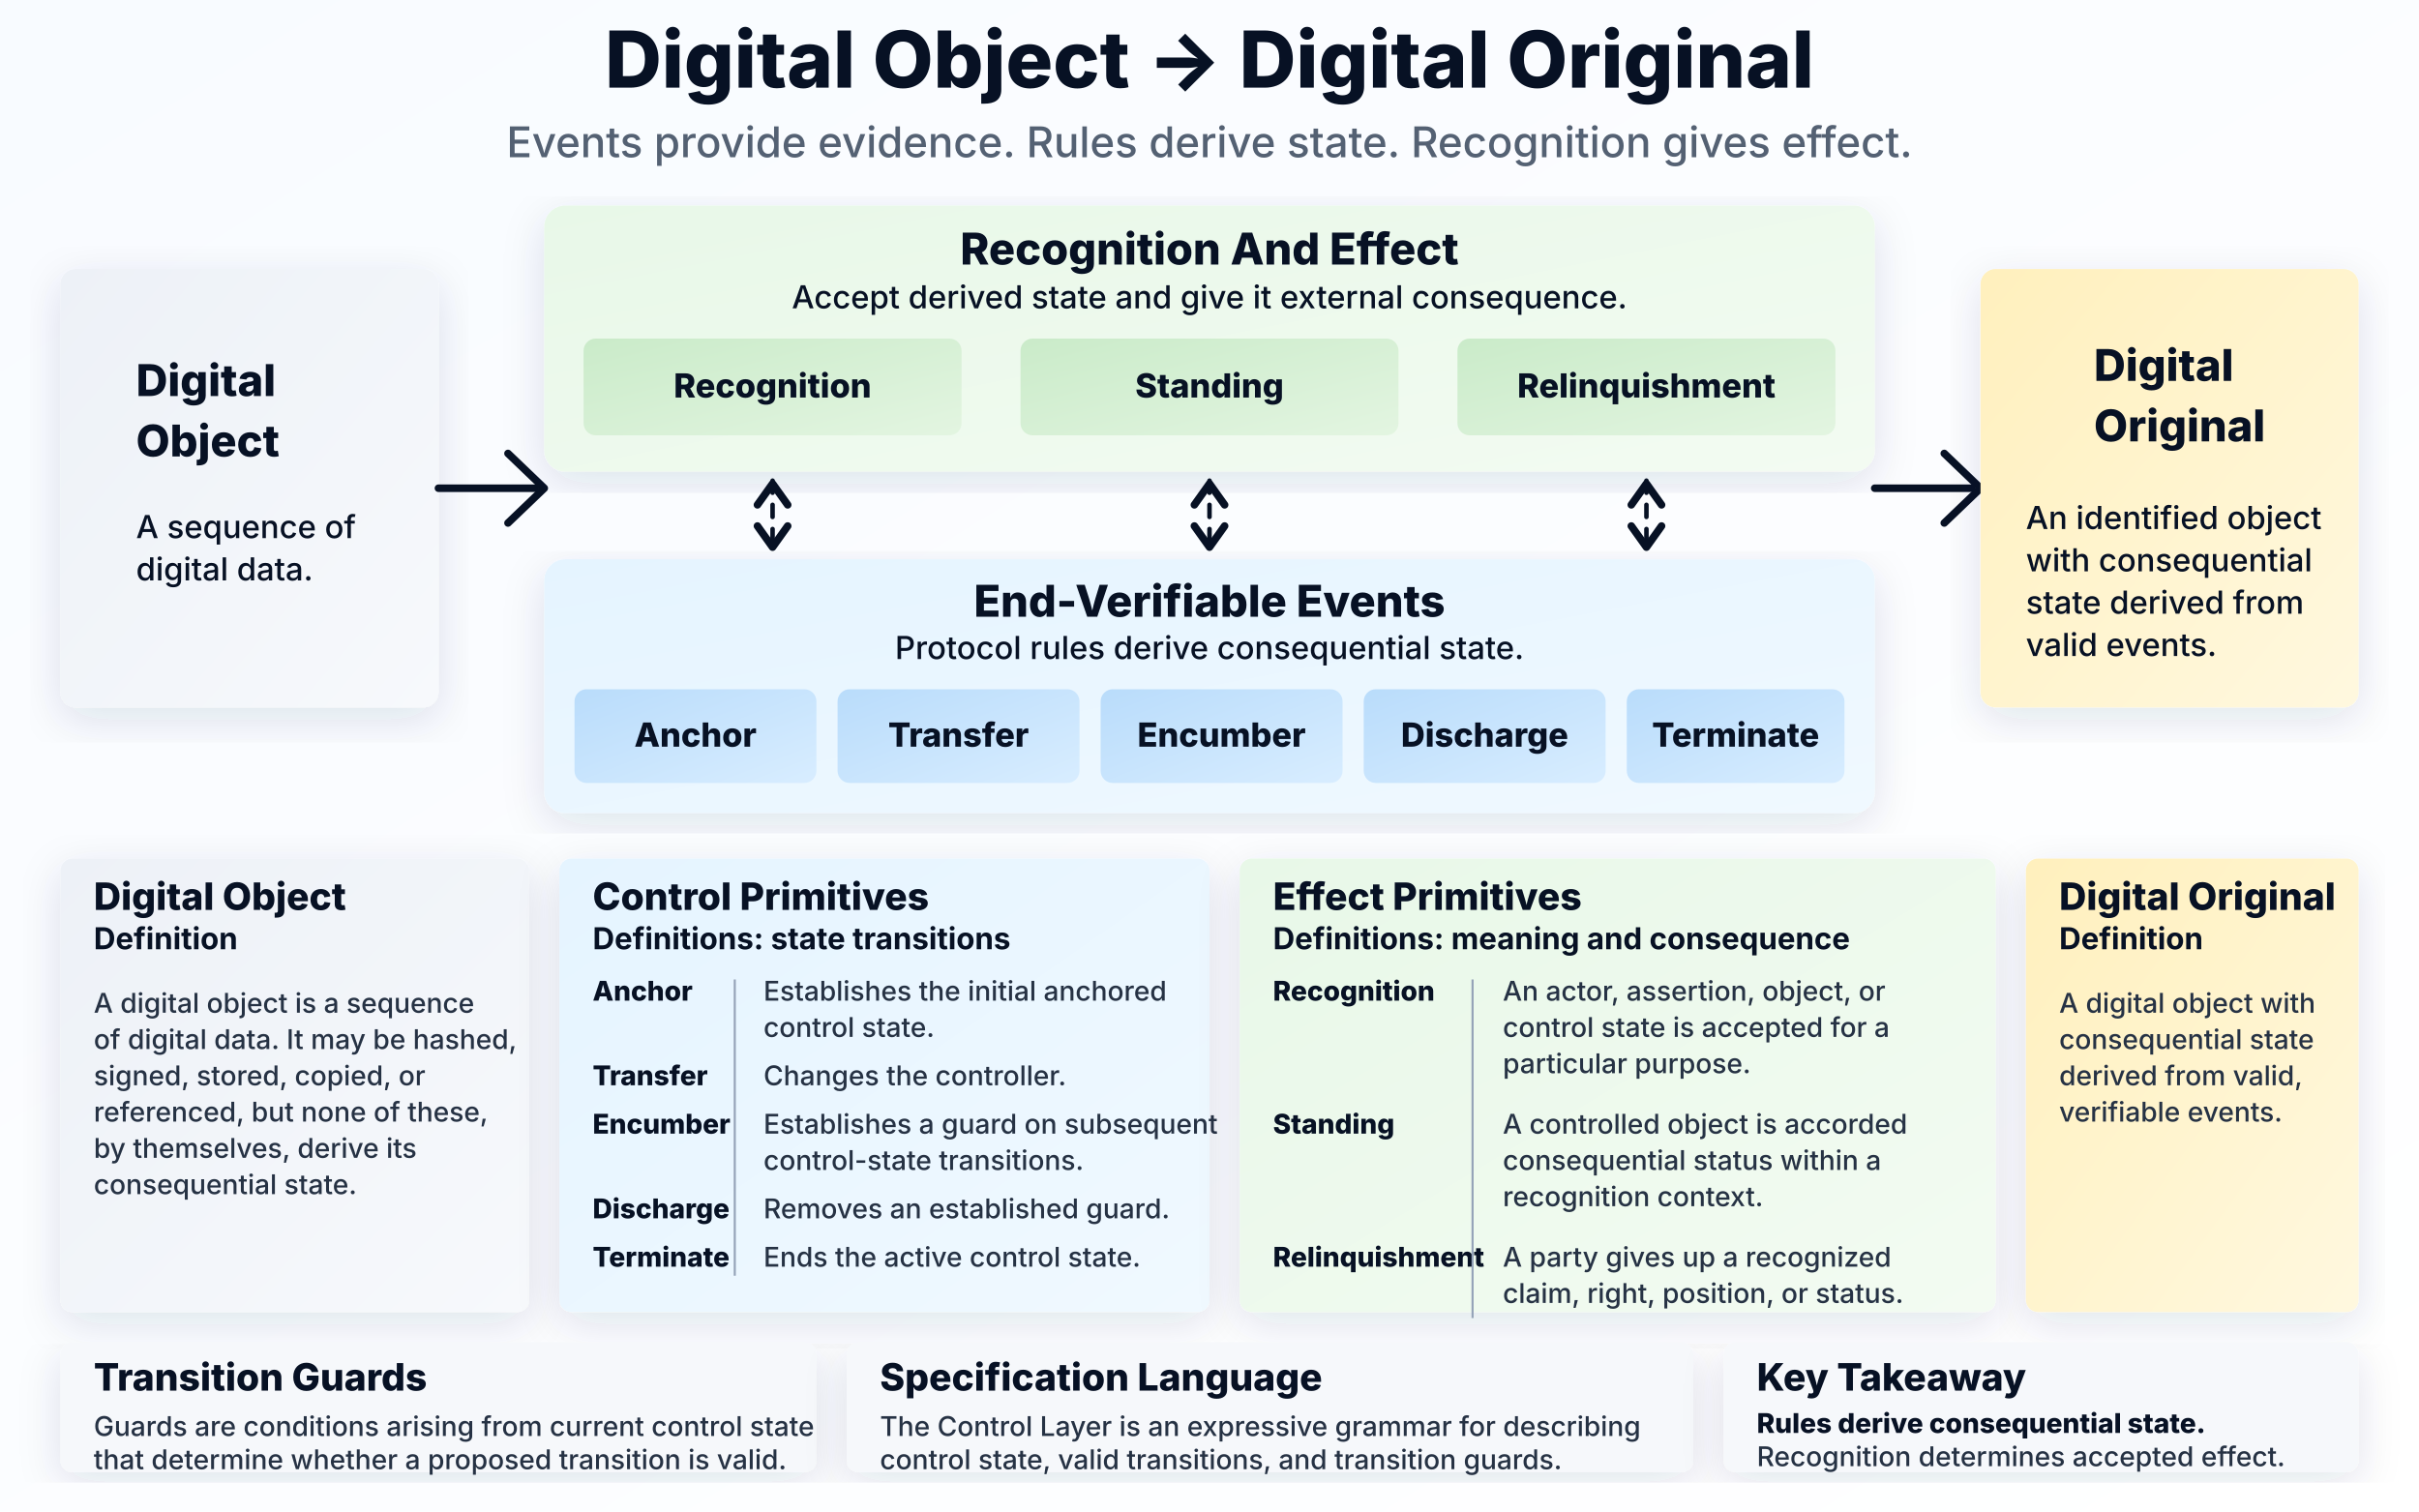
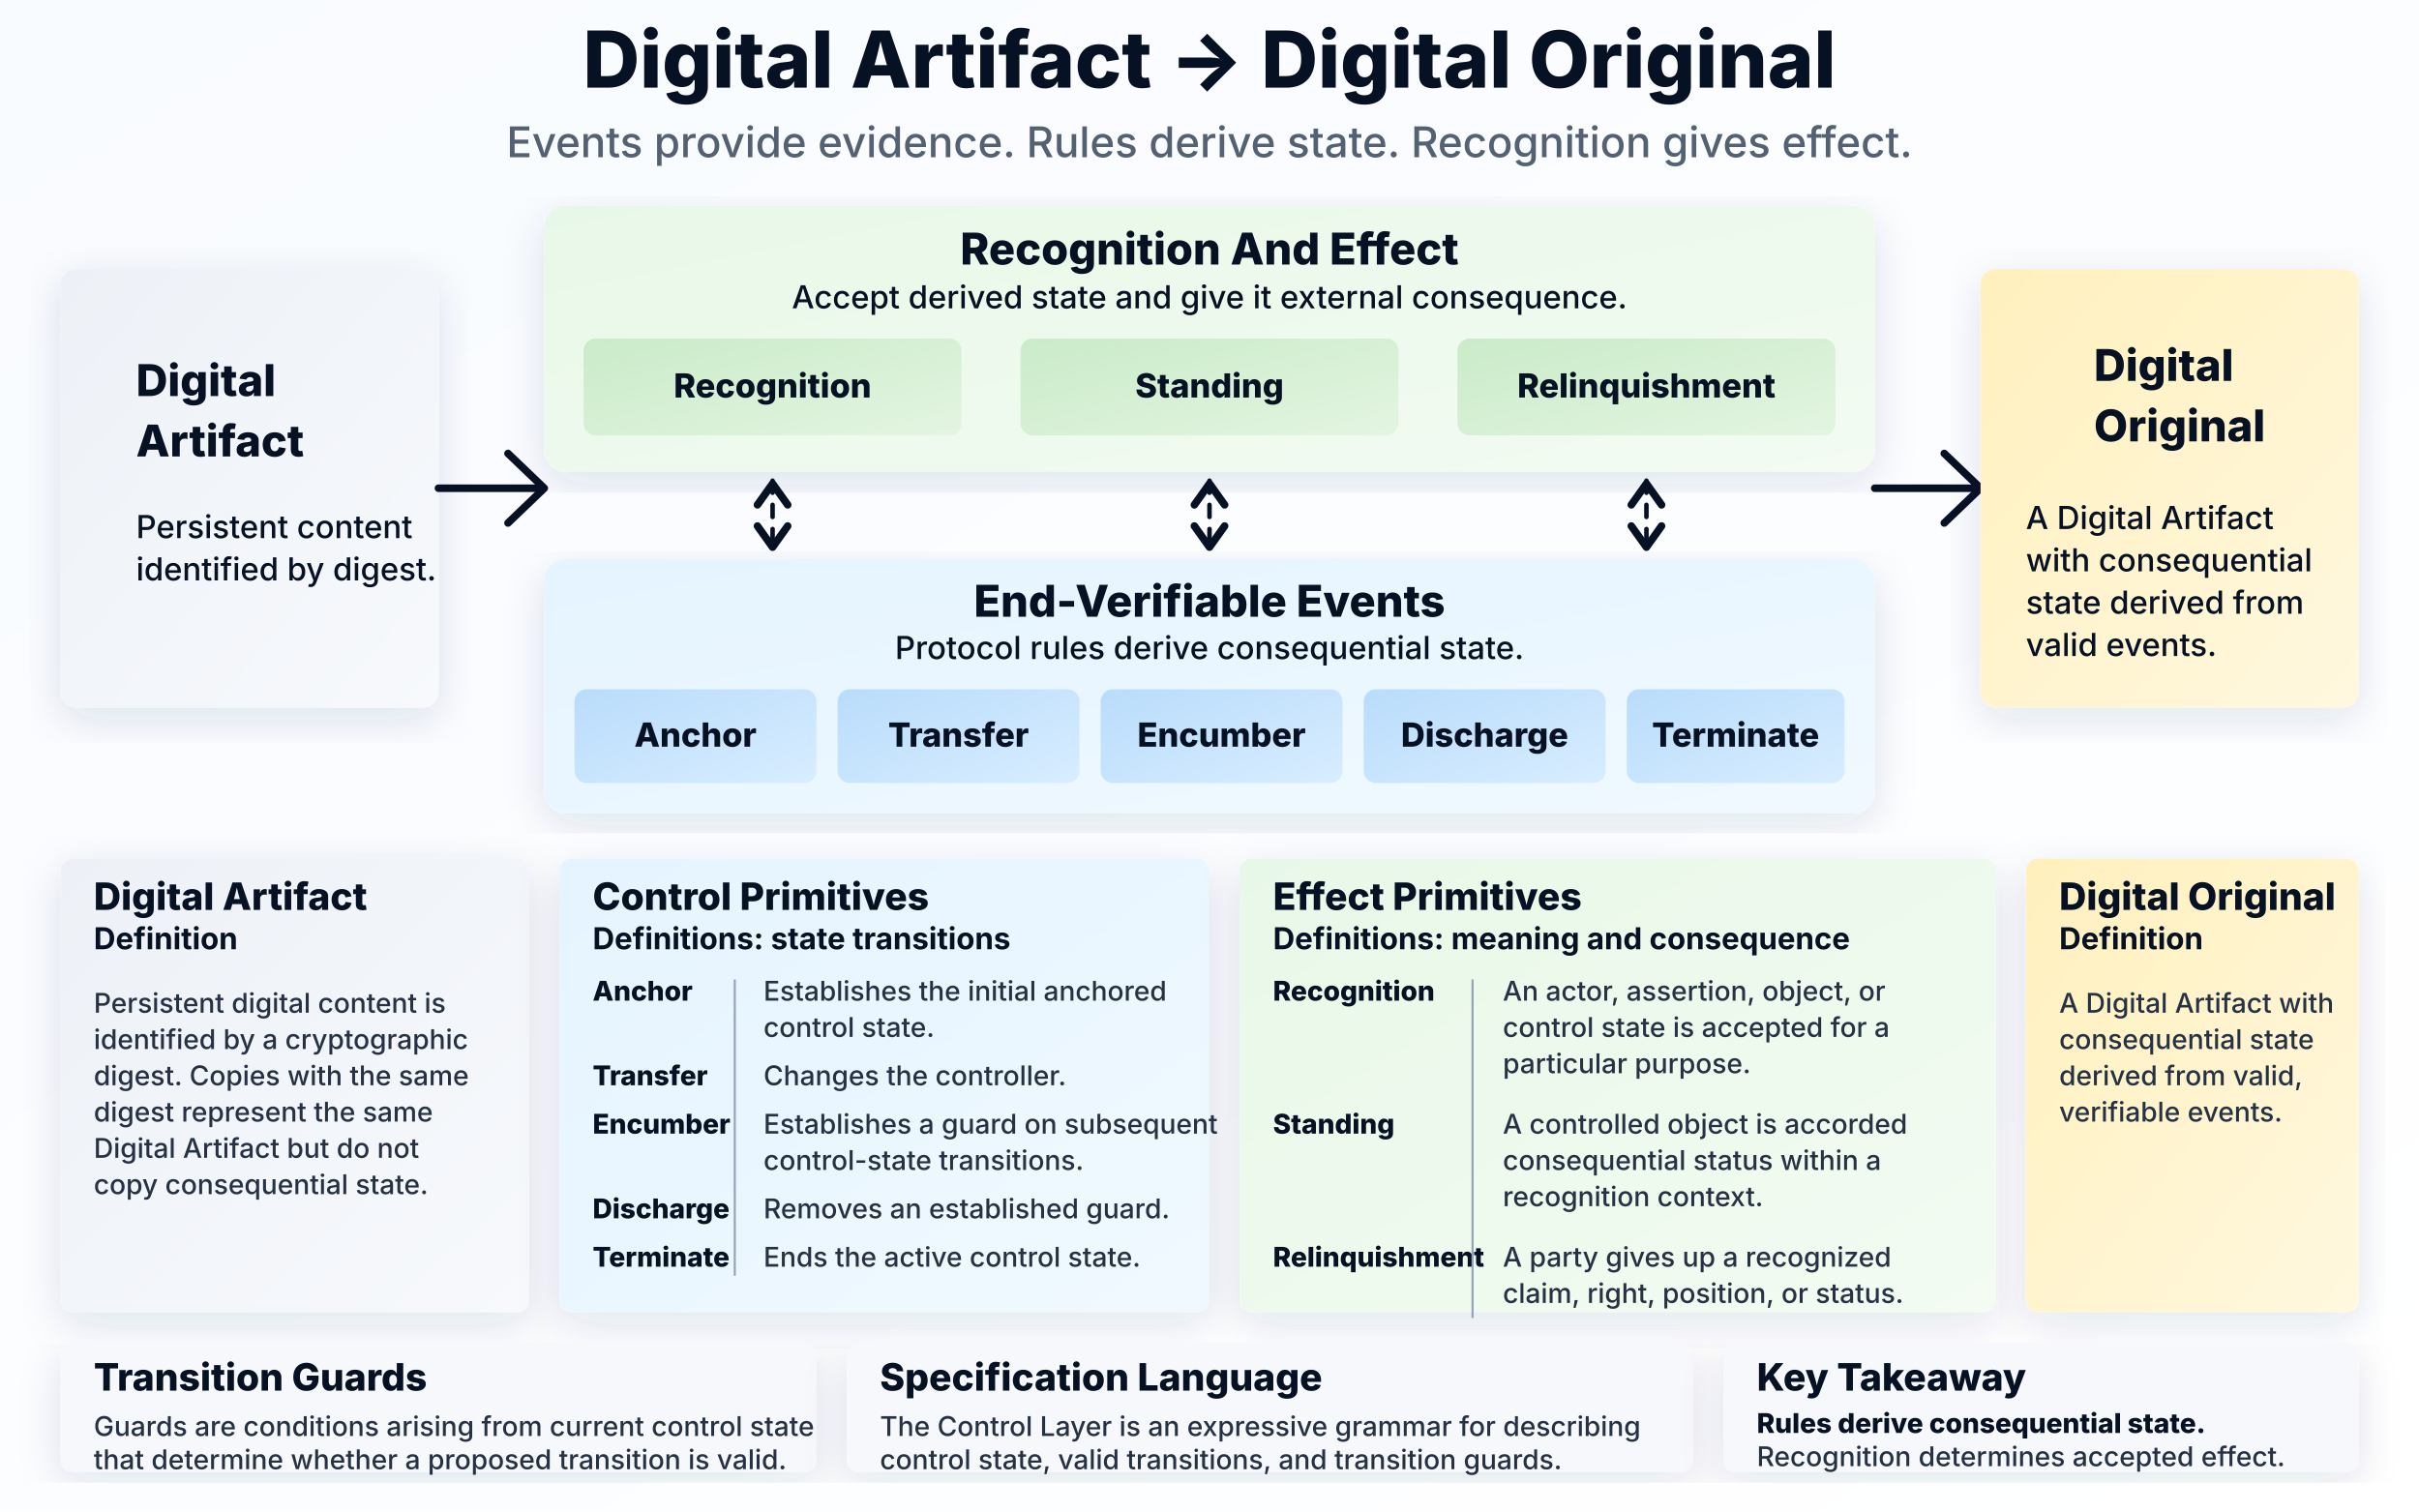
<svg xmlns="http://www.w3.org/2000/svg" width="1600" height="1000" viewBox="0 0 1600 1000" role="img" aria-labelledby="title desc">
  <defs>
    <linearGradient id="bg" x1="0" y1="0" x2="1" y2="1">
      <stop offset="0" stop-color="#f8fbff" />
      <stop offset="1" stop-color="#ffffff" />
    </linearGradient>
    <linearGradient id="object" x1="0" y1="0" x2="1" y2="1">
      <stop offset="0" stop-color="#edf1f7" />
      <stop offset="1" stop-color="#f7f9fc" />
    </linearGradient>
    <linearGradient id="effect" x1="0" y1="0" x2="1" y2="1">
      <stop offset="0" stop-color="#e8f8e8" />
      <stop offset="1" stop-color="#f3fbf2" />
    </linearGradient>
    <linearGradient id="effectChip" x1="0" y1="0" x2="1" y2="1">
      <stop offset="0" stop-color="#caebc9" />
      <stop offset="1" stop-color="#e3f5e1" />
    </linearGradient>
    <linearGradient id="control" x1="0" y1="0" x2="1" y2="1">
      <stop offset="0" stop-color="#e5f4ff" />
      <stop offset="1" stop-color="#f0f9ff" />
    </linearGradient>
    <linearGradient id="controlChip" x1="0" y1="0" x2="1" y2="1">
      <stop offset="0" stop-color="#b9dcfb" />
      <stop offset="1" stop-color="#d8edff" />
    </linearGradient>
    <linearGradient id="original" x1="0" y1="0" x2="1" y2="1">
      <stop offset="0" stop-color="#fff0bd" />
      <stop offset="1" stop-color="#fff8df" />
    </linearGradient>
    <filter id="shadow" x="-8%" y="-8%" width="116%" height="116%">
      <feDropShadow dx="0" dy="8" stdDeviation="14" flood-color="#243a5a" flood-opacity="0.12" />
    </filter>
    <style>
      .ink { fill: #071124; }
      .muted { fill: #546173; }
      .fine { fill: #263244; }
      .title { font: 800 52px Inter, ui-sans-serif, system-ui, -apple-system, BlinkMacSystemFont, "Segoe UI", sans-serif; }
      .subtitle { font: 500 28px Inter, ui-sans-serif, system-ui, -apple-system, BlinkMacSystemFont, "Segoe UI", sans-serif; }
      .panel-title { font: 800 29px Inter, ui-sans-serif, system-ui, -apple-system, BlinkMacSystemFont, "Segoe UI", sans-serif; }
      .panel-subtitle { font: 500 21px Inter, ui-sans-serif, system-ui, -apple-system, BlinkMacSystemFont, "Segoe UI", sans-serif; }
      .chip { font: 800 22px Inter, ui-sans-serif, system-ui, -apple-system, BlinkMacSystemFont, "Segoe UI", sans-serif; }
      .card-title { font: 800 25px Inter, ui-sans-serif, system-ui, -apple-system, BlinkMacSystemFont, "Segoe UI", sans-serif; }
      .card-subtitle { font: 700 20px Inter, ui-sans-serif, system-ui, -apple-system, BlinkMacSystemFont, "Segoe UI", sans-serif; }
      .body { font: 500 18px Inter, ui-sans-serif, system-ui, -apple-system, BlinkMacSystemFont, "Segoe UI", sans-serif; }
      .body-strong { font: 800 18px Inter, ui-sans-serif, system-ui, -apple-system, BlinkMacSystemFont, "Segoe UI", sans-serif; }
      .small { font: 500 16px Inter, ui-sans-serif, system-ui, -apple-system, BlinkMacSystemFont, "Segoe UI", sans-serif; }
      .rule { stroke: #95a3b8; stroke-width: 1.4; }
      .arrow { stroke: #071124; stroke-width: 5; fill: none; stroke-linecap: round; stroke-linejoin: round; }
      .dash { stroke: #071124; stroke-width: 3; fill: none; stroke-linecap: round; stroke-dasharray: 8 8; }
    </style>
  </defs>
  <rect width="1600" height="1000" fill="url(#bg)" />
-   <text x="800" y="58" text-anchor="middle" class="title ink">Digital Object -&gt; Digital Original</text>
+   <text x="800" y="58" text-anchor="middle" class="title ink">Digital Artifact -&gt; Digital Original</text>
  <text x="800" y="104" text-anchor="middle" class="subtitle muted">Events provide evidence. Rules derive state. Recognition gives effect.</text>
  <rect x="40" y="178" width="250" height="290" rx="10" fill="url(#object)" filter="url(#shadow)" />
  <text x="90" y="262" class="panel-title ink">Digital</text>
-   <text x="90" y="302" class="panel-title ink">Object</text>
-   <text x="90" y="356" class="panel-subtitle ink">A sequence of</text>
-   <text x="90" y="384" class="panel-subtitle ink">digital data.</text>
+   <text x="90" y="302" class="panel-title ink">Artifact</text>
+   <text x="90" y="356" class="panel-subtitle ink">Persistent content</text>
+   <text x="90" y="384" class="panel-subtitle ink">identified by digest.</text>
  <path class="arrow" d="M290 323h64" />
  <path class="arrow" d="M336 300l24 23-24 23" />
  <rect x="360" y="136" width="880" height="176" rx="14" fill="url(#effect)" filter="url(#shadow)" />
  <text x="800" y="175" text-anchor="middle" class="panel-title ink">Recognition And Effect</text>
  <text x="800" y="204" text-anchor="middle" class="panel-subtitle ink">Accept derived state and give it external consequence.</text>
  <rect x="386" y="224" width="250" height="64" rx="8" fill="url(#effectChip)" />
  <rect x="675" y="224" width="250" height="64" rx="8" fill="url(#effectChip)" />
  <rect x="964" y="224" width="250" height="64" rx="8" fill="url(#effectChip)" />
  <text x="511" y="263" text-anchor="middle" class="chip ink">Recognition</text>
  <text x="800" y="263" text-anchor="middle" class="chip ink">Standing</text>
  <text x="1089" y="263" text-anchor="middle" class="chip ink">Relinquishment</text>
  <rect x="360" y="370" width="880" height="168" rx="14" fill="url(#control)" filter="url(#shadow)" />
  <text x="800" y="408" text-anchor="middle" class="panel-title ink">End-Verifiable Events</text>
  <text x="800" y="436" text-anchor="middle" class="panel-subtitle ink">Protocol rules derive consequential state.</text>
  <rect x="380" y="456" width="160" height="62" rx="8" fill="url(#controlChip)" />
  <rect x="554" y="456" width="160" height="62" rx="8" fill="url(#controlChip)" />
  <rect x="728" y="456" width="160" height="62" rx="8" fill="url(#controlChip)" />
  <rect x="902" y="456" width="160" height="62" rx="8" fill="url(#controlChip)" />
  <rect x="1076" y="456" width="144" height="62" rx="8" fill="url(#controlChip)" />
  <text x="460" y="494" text-anchor="middle" class="chip ink">Anchor</text>
  <text x="634" y="494" text-anchor="middle" class="chip ink">Transfer</text>
  <text x="808" y="494" text-anchor="middle" class="chip ink">Encumber</text>
  <text x="982" y="494" text-anchor="middle" class="chip ink">Discharge</text>
  <text x="1148" y="494" text-anchor="middle" class="chip ink">Terminate</text>
  <path class="dash" d="M511 318v43" />
  <path class="arrow" d="M501 334l10-14 10 14" />
  <path class="arrow" d="M501 348l10 14 10-14" />
  <path class="dash" d="M800 318v43" />
  <path class="arrow" d="M790 334l10-14 10 14" />
  <path class="arrow" d="M790 348l10 14 10-14" />
  <path class="dash" d="M1089 318v43" />
  <path class="arrow" d="M1079 334l10-14 10 14" />
  <path class="arrow" d="M1079 348l10 14 10-14" />
  <path class="arrow" d="M1240 323h64" />
  <path class="arrow" d="M1286 300l24 23-24 23" />
  <rect x="1310" y="178" width="250" height="290" rx="10" fill="url(#original)" filter="url(#shadow)" />
  <text x="1385" y="252" class="panel-title ink">Digital</text>
  <text x="1385" y="292" class="panel-title ink">Original</text>
-   <text x="1340" y="350" class="panel-subtitle ink">An identified object</text>
+   <text x="1340" y="350" class="panel-subtitle ink">A Digital Artifact</text>
  <text x="1340" y="378" class="panel-subtitle ink">with consequential</text>
  <text x="1340" y="406" class="panel-subtitle ink">state derived from</text>
  <text x="1340" y="434" class="panel-subtitle ink">valid events.</text>
  <rect x="40" y="568" width="310" height="300" rx="8" fill="url(#object)" filter="url(#shadow)" />
-   <text x="62" y="602" class="card-title ink">Digital Object</text>
+   <text x="62" y="602" class="card-title ink">Digital Artifact</text>
  <text x="62" y="628" class="card-subtitle ink">Definition</text>
-   <text x="62" y="670" class="body fine">A digital object is a sequence</text>
-   <text x="62" y="694" class="body fine">of digital data. It may be hashed,</text>
-   <text x="62" y="718" class="body fine">signed, stored, copied, or</text>
-   <text x="62" y="742" class="body fine">referenced, but none of these,</text>
-   <text x="62" y="766" class="body fine">by themselves, derive its</text>
-   <text x="62" y="790" class="body fine">consequential state.</text>
+   <text x="62" y="670" class="body fine">Persistent digital content is</text>
+   <text x="62" y="694" class="body fine">identified by a cryptographic</text>
+   <text x="62" y="718" class="body fine">digest. Copies with the same</text>
+   <text x="62" y="742" class="body fine">digest represent the same</text>
+   <text x="62" y="766" class="body fine">Digital Artifact but do not</text>
+   <text x="62" y="790" class="body fine">copy consequential state.</text>
  <rect x="370" y="568" width="430" height="300" rx="8" fill="url(#control)" filter="url(#shadow)" />
  <text x="392" y="602" class="card-title ink">Control Primitives</text>
  <text x="392" y="628" class="card-subtitle ink">Definitions: state transitions</text>
  <text x="392" y="662" class="body-strong ink">Anchor</text>
  <text x="505" y="662" class="body fine">Establishes the initial anchored</text>
  <text x="505" y="686" class="body fine">control state.</text>
  <text x="392" y="718" class="body-strong ink">Transfer</text>
  <text x="505" y="718" class="body fine">Changes the controller.</text>
  <text x="392" y="750" class="body-strong ink">Encumber</text>
  <text x="505" y="750" class="body fine">Establishes a guard on subsequent</text>
  <text x="505" y="774" class="body fine">control-state transitions.</text>
  <text x="392" y="806" class="body-strong ink">Discharge</text>
  <text x="505" y="806" class="body fine">Removes an established guard.</text>
  <text x="392" y="838" class="body-strong ink">Terminate</text>
  <text x="505" y="838" class="body fine">Ends the active control state.</text>
  <line x1="486" y1="648" x2="486" y2="844" class="rule" />
  <rect x="820" y="568" width="500" height="300" rx="8" fill="url(#effect)" filter="url(#shadow)" />
  <text x="842" y="602" class="card-title ink">Effect Primitives</text>
  <text x="842" y="628" class="card-subtitle ink">Definitions: meaning and consequence</text>
  <text x="842" y="662" class="body-strong ink">Recognition</text>
  <text x="994" y="662" class="body fine">An actor, assertion, object, or</text>
  <text x="994" y="686" class="body fine">control state is accepted for a</text>
  <text x="994" y="710" class="body fine">particular purpose.</text>
  <text x="842" y="750" class="body-strong ink">Standing</text>
  <text x="994" y="750" class="body fine">A controlled object is accorded</text>
  <text x="994" y="774" class="body fine">consequential status within a</text>
  <text x="994" y="798" class="body fine">recognition context.</text>
  <text x="842" y="838" class="body-strong ink">Relinquishment</text>
  <text x="994" y="838" class="body fine">A party gives up a recognized</text>
  <text x="994" y="862" class="body fine">claim, right, position, or status.</text>
  <line x1="974" y1="648" x2="974" y2="872" class="rule" />
  <rect x="1340" y="568" width="220" height="300" rx="8" fill="url(#original)" filter="url(#shadow)" />
  <text x="1362" y="602" class="card-title ink">Digital Original</text>
  <text x="1362" y="628" class="card-subtitle ink">Definition</text>
-   <text x="1362" y="670" class="body fine">A digital object with</text>
+   <text x="1362" y="670" class="body fine">A Digital Artifact with</text>
  <text x="1362" y="694" class="body fine">consequential state</text>
  <text x="1362" y="718" class="body fine">derived from valid,</text>
  <text x="1362" y="742" class="body fine">verifiable events.</text>
  <rect x="40" y="888" width="500" height="86" rx="8" fill="#f6f8fb" filter="url(#shadow)" />
  <text x="62" y="920" class="card-title ink">Transition Guards</text>
  <text x="62" y="950" class="body fine">Guards are conditions arising from current control state</text>
  <text x="62" y="972" class="body fine">that determine whether a proposed transition is valid.</text>
  <rect x="560" y="888" width="560" height="86" rx="8" fill="#f6f8fb" filter="url(#shadow)" />
  <text x="582" y="920" class="card-title ink">Specification Language</text>
  <text x="582" y="950" class="body fine">The Control Layer is an expressive grammar for describing</text>
  <text x="582" y="972" class="body fine">control state, valid transitions, and transition guards.</text>
  <rect x="1140" y="888" width="420" height="86" rx="8" fill="#f6f8fb" filter="url(#shadow)" />
  <text x="1162" y="920" class="card-title ink">Key Takeaway</text>
  <text x="1162" y="948" class="body-strong ink">Rules derive consequential state.</text>
  <text x="1162" y="970" class="body fine">Recognition determines accepted effect.</text>
</svg>
